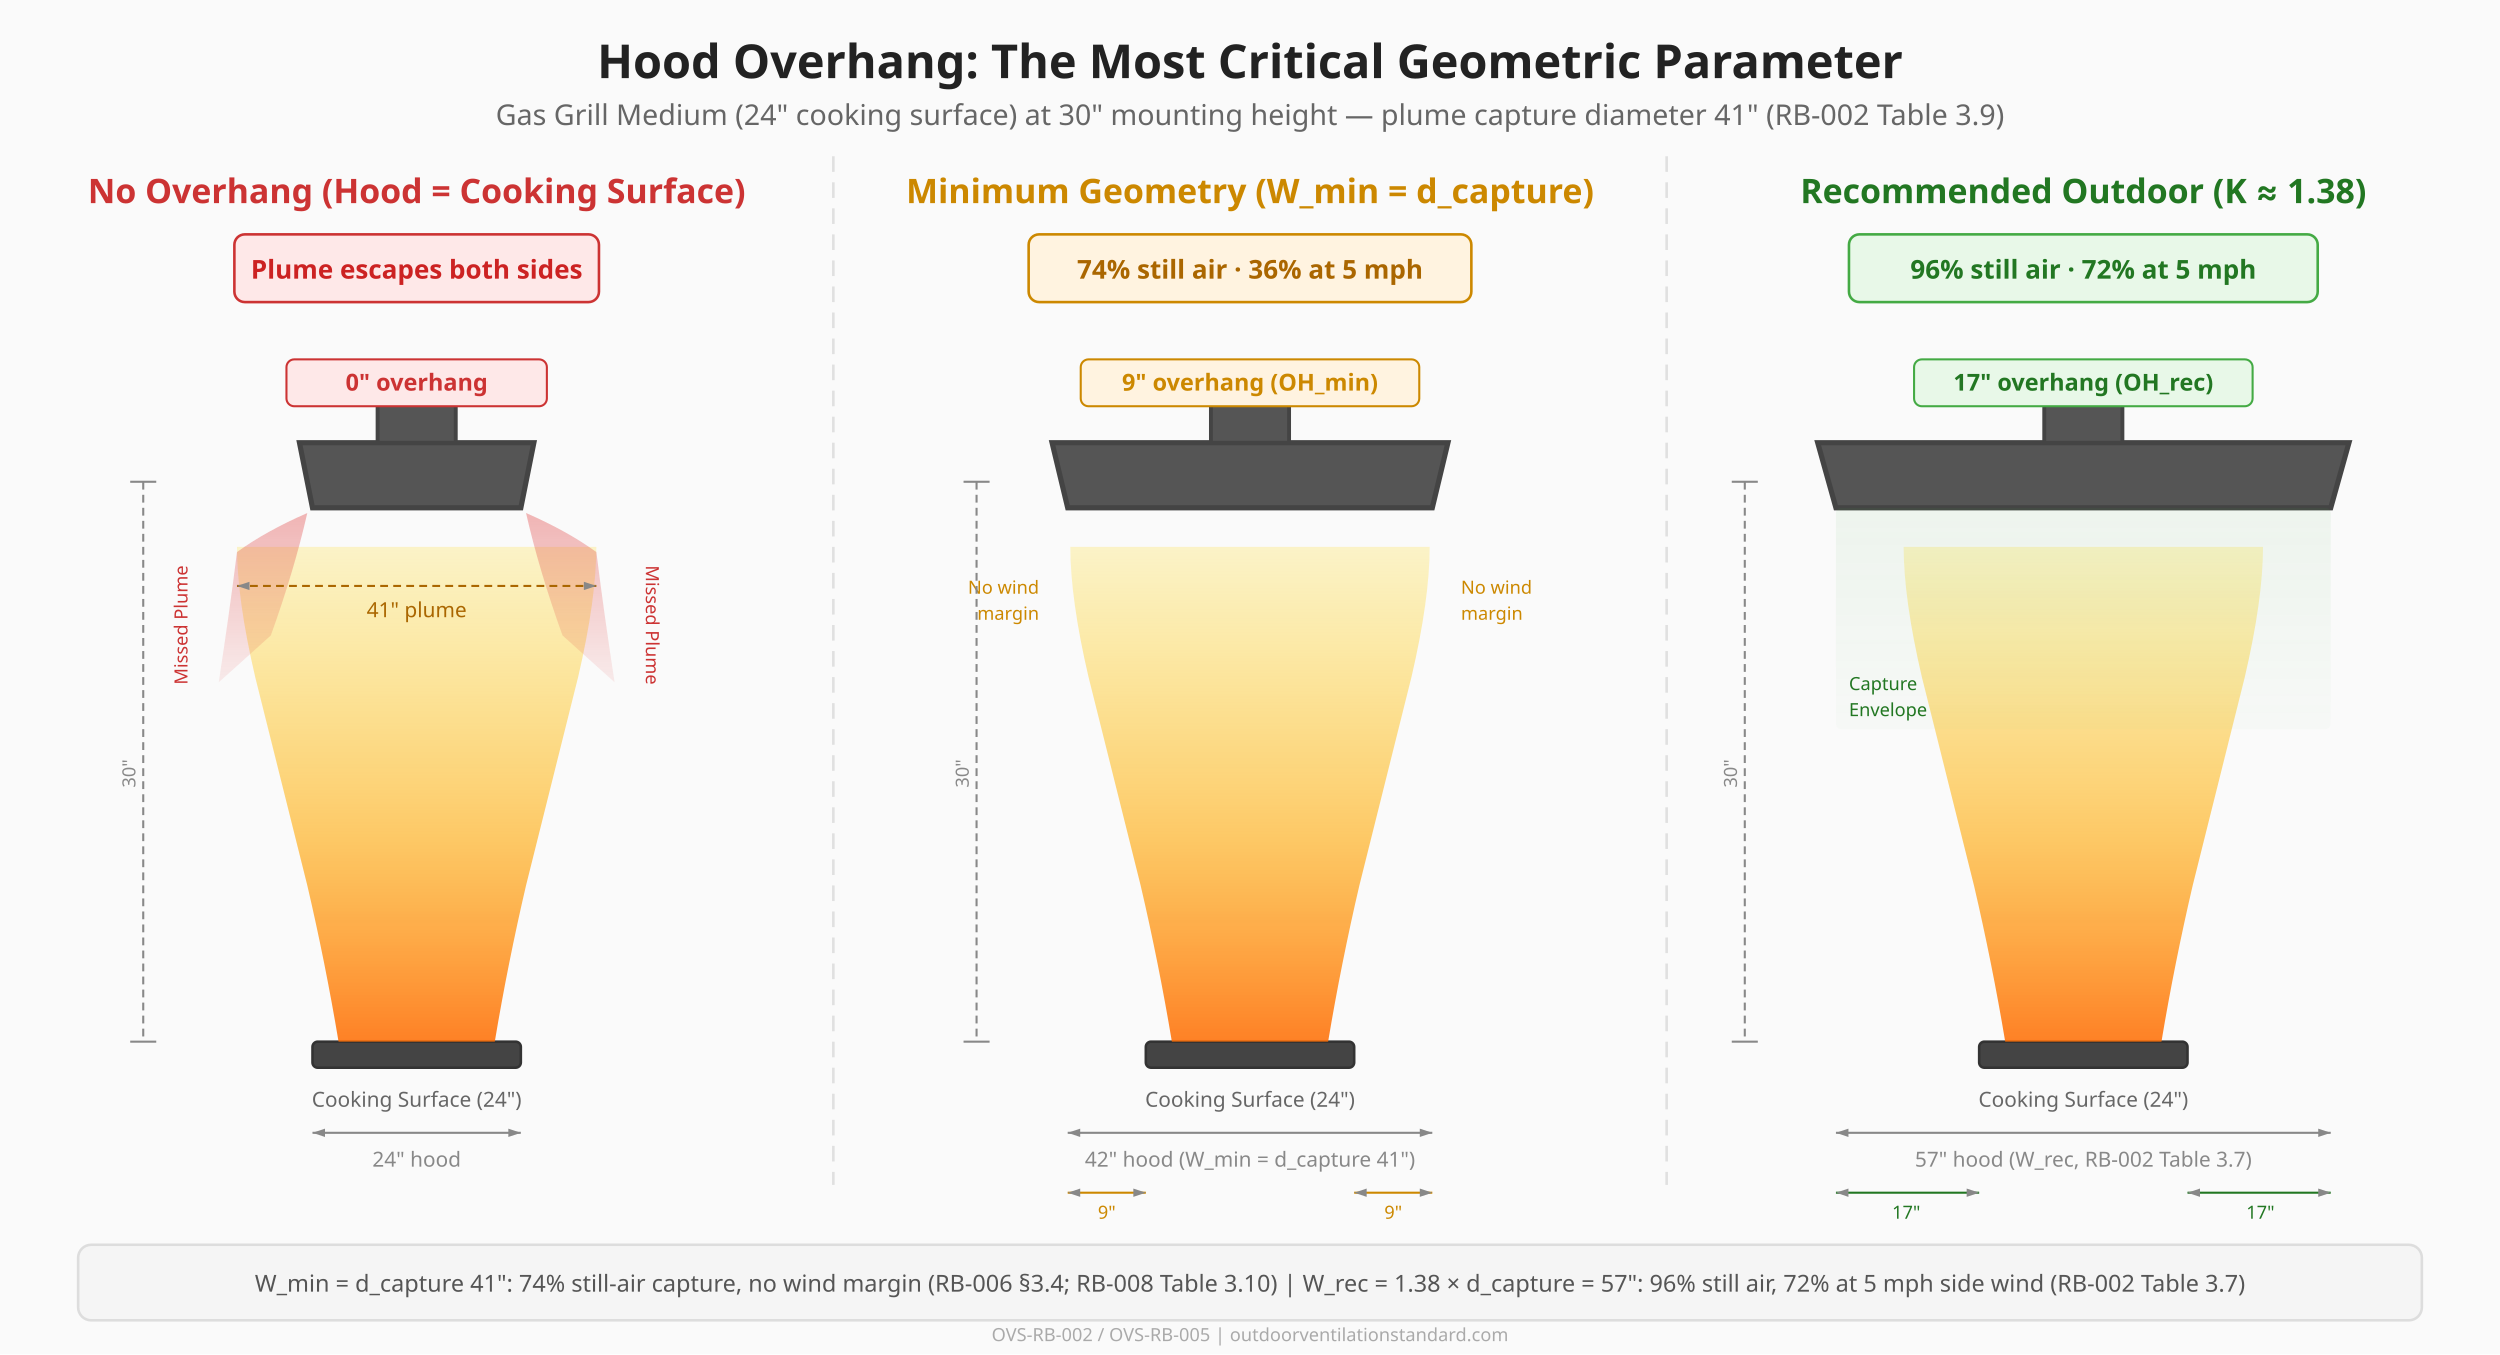
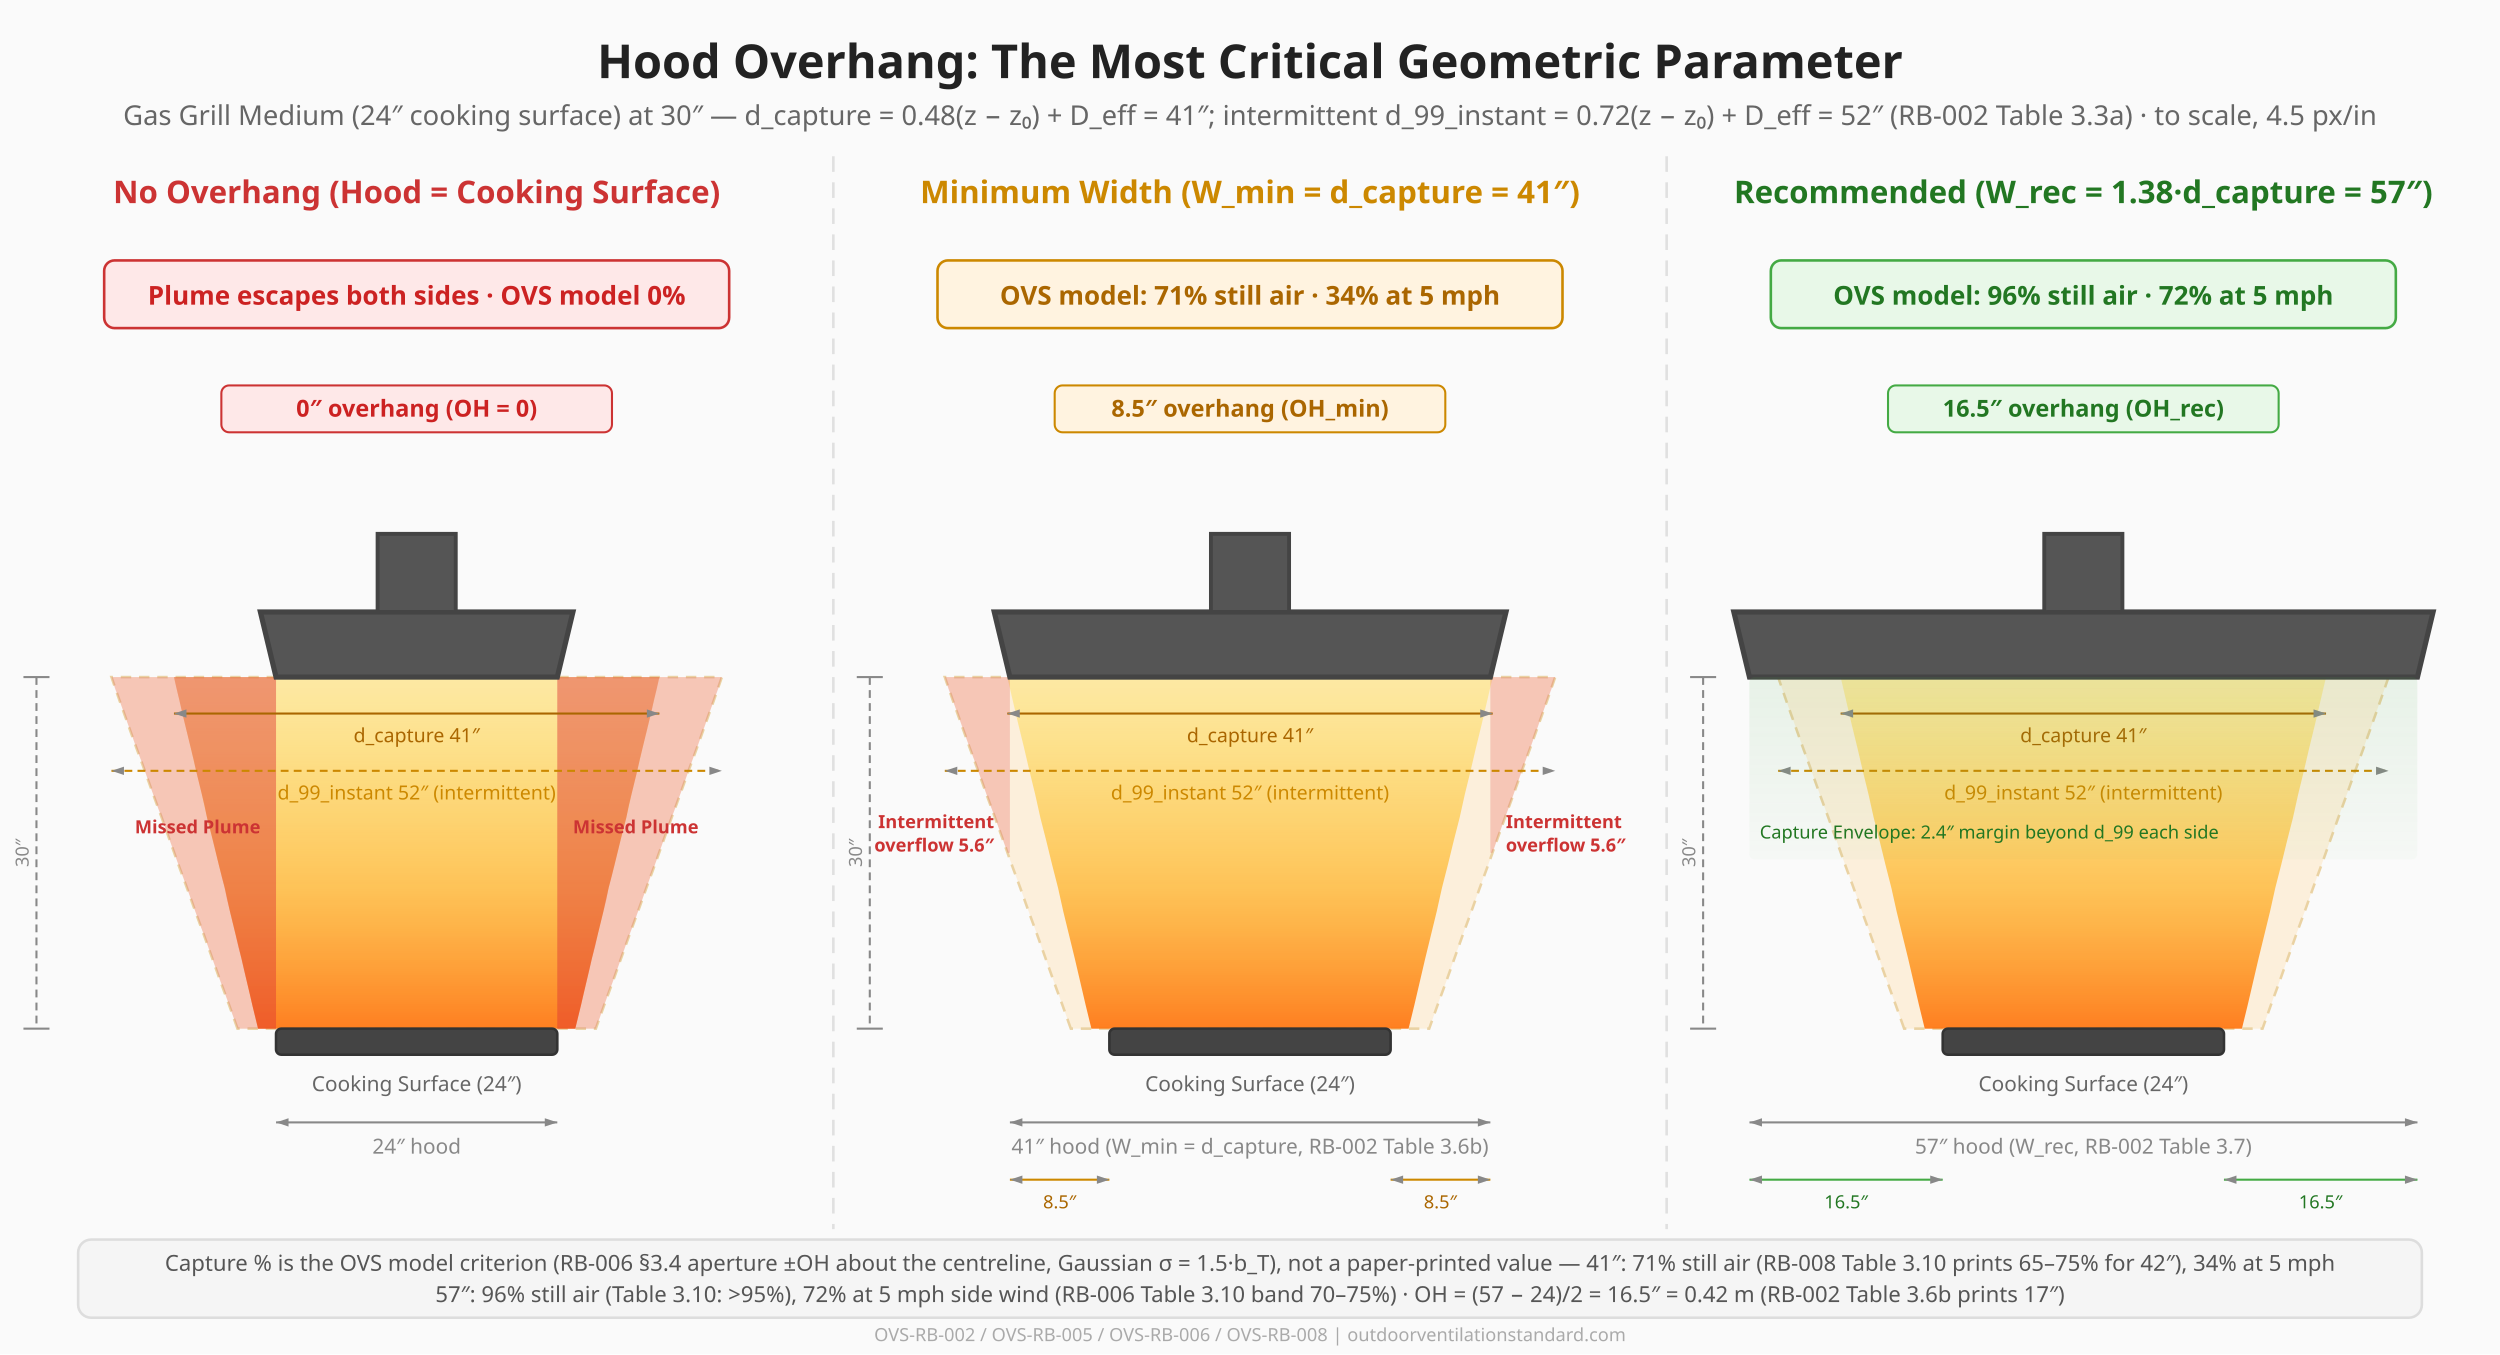
- <svg xmlns="http://www.w3.org/2000/svg" role="img" aria-label="Three side-by-side hood diagrams over a 24 inch cooking surface with a 41 inch plume at the 30 inch hood plane. A 24 inch hood with no overhang lets the plume escape both sides. A 42 inch hood (W_min equal to the capture diameter, 9 inch overhang) captures 74 percent in still air and 36 percent at 5 mph. The recommended 57 inch hood (1.38 times the capture diameter, 17 inch overhang) captures 96 percent in still air and 72 percent at 5 mph." viewBox="0 0 960 520" font-family="'Segoe UI', system-ui, -apple-system, sans-serif">
+ <svg xmlns="http://www.w3.org/2000/svg" role="img" aria-labelledby="hgc-title" aria-describedby="hgc-desc" viewBox="0 0 960 520" font-family="'Segoe UI', system-ui, -apple-system, sans-serif">
  <defs>
-     <linearGradient id="plumeGrad" x1="0" y1="1" x2="0" y2="0">
+     <linearGradient id="hgc-plume" x1="0" y1="1" x2="0" y2="0">
      <stop offset="0%" stop-color="#FF6B00" stop-opacity="0.85" />
      <stop offset="40%" stop-color="#FFA500" stop-opacity="0.6" />
-       <stop offset="100%" stop-color="#FFD700" stop-opacity="0.2" />
+       <stop offset="100%" stop-color="#FFD700" stop-opacity="0.25" />
    </linearGradient>
-     <linearGradient id="missedRed" x1="0" y1="0" x2="0" y2="1">
-       <stop offset="0%" stop-color="#DD3333" stop-opacity="0.35" />
-       <stop offset="100%" stop-color="#DD3333" stop-opacity="0.08" />
-     </linearGradient>
-     <linearGradient id="captureGreen" x1="0" y1="0" x2="0" y2="1">
+     <linearGradient id="hgc-green" x1="0" y1="0" x2="0" y2="1">
      <stop offset="0%" stop-color="#44AA44" stop-opacity="0.2" />
      <stop offset="100%" stop-color="#44AA44" stop-opacity="0.05" />
    </linearGradient>
-     <marker id="dimArrow" markerWidth="6" markerHeight="4" refX="6" refY="2" orient="auto">
+     <marker id="hgc-dim" markerWidth="6" markerHeight="4" refX="6" refY="2" orient="auto">
      <path d="M0,0 L6,2 L0,4 Z" fill="#888" />
    </marker>
-     <marker id="dimArrowRev" markerWidth="6" markerHeight="4" refX="0" refY="2" orient="auto">
+     <marker id="hgc-dimrev" markerWidth="6" markerHeight="4" refX="0" refY="2" orient="auto">
      <path d="M6,0 L0,2 L6,4 Z" fill="#888" />
    </marker>
  </defs>
  <rect width="960" height="520" fill="#FAFAFA" />
  <text x="480" y="30" text-anchor="middle" font-size="18" font-weight="600" fill="#222">Hood Overhang: The Most Critical Geometric Parameter</text>
-   <text x="480" y="48" text-anchor="middle" font-size="11" fill="#666">Gas Grill Medium (24" cooking surface) at 30" mounting height — plume capture diameter 41" (RB-002 Table 3.9)</text>
-   <line x1="320" y1="60" x2="320" y2="455" stroke="#E0E0E0" stroke-width="1" stroke-dasharray="6,4" />
-   <line x1="640" y1="60" x2="640" y2="455" stroke="#E0E0E0" stroke-width="1" stroke-dasharray="6,4" />
-   <text x="160" y="78" text-anchor="middle" font-size="13" font-weight="600" fill="#CC3333">No Overhang (Hood = Cooking Surface)</text>
-   <rect x="120" y="400" width="80" height="10" rx="2" fill="#444" stroke="#333" stroke-width="1" />
-   <text x="160" y="425" text-anchor="middle" font-size="8" fill="#666">Cooking Surface (24")</text>
-   <path d="M130,400 Q125,370 118,340 Q108,300 98,260 Q91,230 91,210 L229,210 Q229,230 222,260 Q212,300 202,340 Q195,370 190,400 Z" fill="url(#plumeGrad)" />
-   <path d="M115,170 L120,195 L200,195 L205,170 Z" fill="#555" stroke="#444" stroke-width="2" />
-   <rect x="145" y="140" width="30" height="30" fill="#555" stroke="#444" stroke-width="1.5" />
-   <path d="M118,197 Q102,204 91,212 Q88,236 84,262 L104,244 Q113,219 118,197 Z" fill="url(#missedRed)" />
-   <path d="M202,197 Q218,204 229,212 Q232,236 236,262 L216,244 Q207,219 202,197 Z" fill="url(#missedRed)" />
-   <text x="72" y="240" text-anchor="middle" font-size="7" fill="#CC3333" transform="rotate(-90,72,240)">Missed Plume</text>
-   <text x="248" y="240" text-anchor="middle" font-size="7" fill="#CC3333" transform="rotate(90,248,240)">Missed Plume</text>
-   <line x1="91" y1="225" x2="229" y2="225" stroke="#AA6600" stroke-width="0.8" stroke-dasharray="3,2" marker-start="url(#dimArrowRev)" marker-end="url(#dimArrow)" />
-   <text x="160" y="237" text-anchor="middle" font-size="8" fill="#AA6600">41" plume</text>
-   <line x1="55" y1="185" x2="55" y2="400" stroke="#888" stroke-width="0.8" stroke-dasharray="3,2" />
-   <line x1="50" y1="185" x2="60" y2="185" stroke="#888" stroke-width="0.8" />
-   <line x1="50" y1="400" x2="60" y2="400" stroke="#888" stroke-width="0.8" />
-   <text x="52" y="297" text-anchor="middle" font-size="7" fill="#888" transform="rotate(-90,52,297)">30"</text>
-   <line x1="120" y1="435" x2="200" y2="435" stroke="#888" stroke-width="0.8" marker-start="url(#dimArrowRev)" marker-end="url(#dimArrow)" />
-   <text x="160" y="448" text-anchor="middle" font-size="8" fill="#888">24" hood</text>
-   <rect x="110" y="138" width="100" height="18" rx="3" fill="#FEE8E8" stroke="#CC3333" stroke-width="0.8" />
-   <text x="160" y="150" text-anchor="middle" font-size="9" fill="#CC3333" font-weight="600">0" overhang</text>
-   <rect x="90" y="90" width="140" height="26" rx="4" fill="#FEE8E8" stroke="#CC3333" stroke-width="1" />
-   <text x="160" y="107" text-anchor="middle" font-size="10" fill="#CC2222" font-weight="700">Plume escapes both sides</text>
-   <text x="480" y="78" text-anchor="middle" font-size="13" font-weight="600" fill="#CC8800">Minimum Geometry (W_min = d_capture)</text>
-   <rect x="440" y="400" width="80" height="10" rx="2" fill="#444" stroke="#333" stroke-width="1" />
-   <text x="480" y="425" text-anchor="middle" font-size="8" fill="#666">Cooking Surface (24")</text>
-   <path d="M450,400 Q445,370 438,340 Q428,300 418,260 Q411,230 411,210 L549,210 Q549,230 542,260 Q532,300 522,340 Q515,370 510,400 Z" fill="url(#plumeGrad)" />
-   <path d="M404,170 L410,195 L550,195 L556,170 Z" fill="#555" stroke="#444" stroke-width="2" />
-   <rect x="465" y="140" width="30" height="30" fill="#555" stroke="#444" stroke-width="1.5" />
-   <text x="399" y="228" text-anchor="end" font-size="7" fill="#CC8800">No wind</text>
-   <text x="399" y="238" text-anchor="end" font-size="7" fill="#CC8800">margin</text>
-   <text x="561" y="228" text-anchor="start" font-size="7" fill="#CC8800">No wind</text>
-   <text x="561" y="238" text-anchor="start" font-size="7" fill="#CC8800">margin</text>
-   <line x1="375" y1="185" x2="375" y2="400" stroke="#888" stroke-width="0.8" stroke-dasharray="3,2" />
-   <line x1="370" y1="185" x2="380" y2="185" stroke="#888" stroke-width="0.8" />
-   <line x1="370" y1="400" x2="380" y2="400" stroke="#888" stroke-width="0.8" />
-   <text x="372" y="297" text-anchor="middle" font-size="7" fill="#888" transform="rotate(-90,372,297)">30"</text>
-   <line x1="410" y1="435" x2="550" y2="435" stroke="#888" stroke-width="0.8" marker-start="url(#dimArrowRev)" marker-end="url(#dimArrow)" />
-   <text x="480" y="448" text-anchor="middle" font-size="8" fill="#888">42" hood (W_min = d_capture 41")</text>
-   <line x1="410" y1="458" x2="440" y2="458" stroke="#CC8800" stroke-width="0.8" marker-start="url(#dimArrowRev)" marker-end="url(#dimArrow)" />
-   <text x="425" y="468" text-anchor="middle" font-size="7" fill="#CC8800">9"</text>
-   <line x1="520" y1="458" x2="550" y2="458" stroke="#CC8800" stroke-width="0.8" marker-start="url(#dimArrowRev)" marker-end="url(#dimArrow)" />
-   <text x="535" y="468" text-anchor="middle" font-size="7" fill="#CC8800">9"</text>
-   <rect x="415" y="138" width="130" height="18" rx="3" fill="#FFF3E0" stroke="#CC8800" stroke-width="0.8" />
-   <text x="480" y="150" text-anchor="middle" font-size="9" fill="#CC8800" font-weight="600">9" overhang (OH_min)</text>
-   <rect x="395" y="90" width="170" height="26" rx="4" fill="#FFF3E0" stroke="#CC8800" stroke-width="1" />
-   <text x="480" y="107" text-anchor="middle" font-size="10" fill="#AA6600" font-weight="700">74% still air · 36% at 5 mph</text>
-   <text x="800" y="78" text-anchor="middle" font-size="13" font-weight="600" fill="#227722">Recommended Outdoor (K ≈ 1.38)</text>
-   <rect x="760" y="400" width="80" height="10" rx="2" fill="#444" stroke="#333" stroke-width="1" />
-   <text x="800" y="425" text-anchor="middle" font-size="8" fill="#666">Cooking Surface (24")</text>
-   <path d="M770,400 Q765,370 758,340 Q748,300 738,260 Q731,230 731,210 L869,210 Q869,230 862,260 Q852,300 842,340 Q835,370 830,400 Z" fill="url(#plumeGrad)" />
-   <path d="M698,170 L705,195 L895,195 L902,170 Z" fill="#555" stroke="#444" stroke-width="2" />
-   <rect x="785" y="140" width="30" height="30" fill="#555" stroke="#444" stroke-width="1.5" />
-   <rect x="705" y="195" width="190" height="85" rx="2" fill="url(#captureGreen)" opacity="0.35" />
-   <text x="710" y="265" font-size="7" fill="#227722" font-weight="500">Capture</text>
-   <text x="710" y="275" font-size="7" fill="#227722" font-weight="500">Envelope</text>
-   <line x1="670" y1="185" x2="670" y2="400" stroke="#888" stroke-width="0.8" stroke-dasharray="3,2" />
-   <line x1="665" y1="185" x2="675" y2="185" stroke="#888" stroke-width="0.8" />
-   <line x1="665" y1="400" x2="675" y2="400" stroke="#888" stroke-width="0.8" />
-   <text x="667" y="297" text-anchor="middle" font-size="7" fill="#888" transform="rotate(-90,667,297)">30"</text>
-   <line x1="705" y1="435" x2="895" y2="435" stroke="#888" stroke-width="0.8" marker-start="url(#dimArrowRev)" marker-end="url(#dimArrow)" />
-   <text x="800" y="448" text-anchor="middle" font-size="8" fill="#888">57" hood (W_rec, RB-002 Table 3.7)</text>
-   <line x1="705" y1="458" x2="760" y2="458" stroke="#227722" stroke-width="0.8" marker-start="url(#dimArrowRev)" marker-end="url(#dimArrow)" />
-   <text x="732" y="468" text-anchor="middle" font-size="7" fill="#227722">17"</text>
-   <line x1="840" y1="458" x2="895" y2="458" stroke="#227722" stroke-width="0.8" marker-start="url(#dimArrowRev)" marker-end="url(#dimArrow)" />
-   <text x="868" y="468" text-anchor="middle" font-size="7" fill="#227722">17"</text>
-   <rect x="735" y="138" width="130" height="18" rx="3" fill="#E8F8E8" stroke="#44AA44" stroke-width="0.8" />
-   <text x="800" y="150" text-anchor="middle" font-size="9" fill="#227722" font-weight="600">17" overhang (OH_rec)</text>
-   <rect x="710" y="90" width="180" height="26" rx="4" fill="#E8F8E8" stroke="#44AA44" stroke-width="1" />
-   <text x="800" y="107" text-anchor="middle" font-size="10" fill="#227722" font-weight="700">96% still air · 72% at 5 mph</text>
-   <rect x="30" y="478" width="900" height="29" rx="5" fill="#F5F5F5" stroke="#DDD" stroke-width="1" />
-   <text x="480" y="496" text-anchor="middle" font-size="9" fill="#555">
-     W_min = d_capture 41": 74% still-air capture, no wind margin (RB-006 §3.4; RB-008 Table 3.10) | W_rec = 1.38 × d_capture = 57": 96% still air, 72% at 5 mph side wind (RB-002 Table 3.7)
-   </text>
-   <text x="480" y="515" text-anchor="middle" font-size="7" fill="#AAA">OVS-RB-002 / OVS-RB-005 | outdoorventilationstandard.com</text>
+   <text x="480" y="48" text-anchor="middle" font-size="10.5" fill="#666">Gas Grill Medium (24″ cooking surface) at 30″ — d_capture = 0.48(z − z₀) + D_eff = 41″; intermittent d_99_instant = 0.72(z − z₀) + D_eff = 52″ (RB-002 Table 3.3a) · to scale, 4.5 px/in</text>
+   <line x1="320" y1="60" x2="320" y2="472" stroke="#E0E0E0" stroke-width="1" stroke-dasharray="6,4" />
+   <line x1="640" y1="60" x2="640" y2="472" stroke="#E0E0E0" stroke-width="1" stroke-dasharray="6,4" />
+   <text x="160" y="78" text-anchor="middle" font-size="12" font-weight="600" fill="#CC3333">No Overhang (Hood = Cooking Surface)</text>
+   <rect x="40" y="100" width="240" height="26" rx="4" fill="#FEE8E8" stroke="#CC3333" stroke-width="1" />
+   <text x="160" y="117" text-anchor="middle" font-size="10" fill="#CC2222" font-weight="700">Plume escapes both sides · OVS model 0%</text>
+   <rect x="85" y="148" width="150" height="18" rx="3" fill="#FEE8E8" stroke="#CC3333" stroke-width="0.8" />
+   <text x="160" y="160" text-anchor="middle" font-size="9" fill="#CC2222" font-weight="600">0″ overhang (OH = 0)</text>
+   <polygon points="91.2,395.0 88.0,386.0 84.7,377.0 81.5,368.0 78.3,359.0 75.0,350.0 71.8,341.0 68.5,332.0 65.3,323.0 62.1,314.0 58.8,305.0 55.6,296.0 52.3,287.0 49.1,278.0 45.9,269.0 42.8,260.0 277.2,260.0 274.1,269.0 270.9,278.0 267.7,287.0 264.4,296.0 261.2,305.0 257.9,314.0 254.7,323.0 251.5,332.0 248.2,341.0 245.0,350.0 241.7,359.0 238.5,368.0 235.3,377.0 232.0,386.0 228.8,395.0" fill="#FFD9A0" opacity="0.35" stroke="#CC8800" stroke-width="1" stroke-dasharray="4,3" />
+   <polygon points="99.1,395.0 96.9,386.0 94.8,377.0 92.7,368.0 90.5,359.0 88.3,350.0 86.3,341.0 84.0,332.0 81.8,323.0 79.5,314.0 77.5,305.0 75.3,296.0 73.2,287.0 71.0,278.0 68.9,269.0 66.8,260.0 253.2,260.0 251.1,269.0 249.0,278.0 246.8,287.0 244.7,296.0 242.5,305.0 240.5,314.0 238.2,323.0 236.0,332.0 233.7,341.0 231.7,350.0 229.5,359.0 227.3,368.0 225.2,377.0 223.1,386.0 220.9,395.0" fill="url(#hgc-plume)" />
+   <polygon points="214.0,395.0 228.8,395.0 230.4,390.5 232.0,386.0 233.6,381.5 235.3,377.0 236.9,372.5 238.5,368.0 240.1,363.5 241.7,359.0 243.4,354.5 245.0,350.0 246.6,345.5 248.2,341.0 249.8,336.5 251.5,332.0 253.1,327.5 254.7,323.0 256.3,318.5 257.9,314.0 259.6,309.5 261.2,305.0 262.8,300.5 264.4,296.0 266.0,291.5 267.7,287.0 269.3,282.5 270.9,278.0 272.5,273.5 274.1,269.0 275.8,264.5 277.2,260.0 214.0,260.0" fill="#DD3333" opacity="0.22" />
+   <polygon points="106.0,395.0 91.2,395.0 89.6,390.5 88.0,386.0 86.4,381.5 84.7,377.0 83.1,372.5 81.5,368.0 79.9,363.5 78.3,359.0 76.6,354.5 75.0,350.0 73.4,345.5 71.8,341.0 70.2,336.5 68.5,332.0 66.9,327.5 65.3,323.0 63.7,318.5 62.1,314.0 60.4,309.5 58.8,305.0 57.2,300.5 55.6,296.0 54.0,291.5 52.3,287.0 50.7,282.5 49.1,278.0 47.5,273.5 45.9,269.0 44.2,264.5 42.8,260.0 106.0,260.0" fill="#DD3333" opacity="0.22" />
+   <polygon points="214.0,395.0 220.9,395.0 222.0,390.5 223.1,386.0 224.1,381.5 225.2,377.0 226.3,372.5 227.3,368.0 228.5,363.5 229.5,359.0 230.6,354.5 231.7,350.0 232.8,345.5 233.7,341.0 234.9,336.5 236.0,332.0 237.1,327.5 238.2,323.0 239.3,318.5 240.5,314.0 241.4,309.5 242.5,305.0 243.6,300.5 244.7,296.0 245.7,291.5 246.8,287.0 247.9,282.5 249.0,278.0 250.1,273.5 251.1,269.0 252.2,264.5 253.2,260.0 214.0,260.0" fill="#DD3333" opacity="0.3" />
+   <polygon points="106.0,395.0 99.1,395.0 98.0,390.5 96.9,386.0 95.9,381.5 94.8,377.0 93.7,372.5 92.7,368.0 91.5,363.5 90.5,359.0 89.4,354.5 88.3,350.0 87.2,345.5 86.3,341.0 85.1,336.5 84.0,332.0 82.9,327.5 81.8,323.0 80.7,318.5 79.5,314.0 78.6,309.5 77.5,305.0 76.4,300.5 75.3,296.0 74.3,291.5 73.2,287.0 72.1,282.5 71.0,278.0 69.9,273.5 68.9,269.0 67.8,264.5 66.8,260.0 106.0,260.0" fill="#DD3333" opacity="0.3" />
+   <path d="M100.0,235 L106.0,260 L214.0,260 L220.0,235 Z" fill="#555" stroke="#444" stroke-width="2" />
+   <rect x="145" y="205" width="30" height="30" fill="#555" stroke="#444" stroke-width="1.5" />
+   <rect x="106" y="395" width="108" height="10" rx="2" fill="#444" stroke="#333" stroke-width="1" />
+   <text x="160" y="419" text-anchor="middle" font-size="8" fill="#666">Cooking Surface (24″)</text>
+   <line x1="14" y1="260" x2="14" y2="395" stroke="#888" stroke-width="0.8" stroke-dasharray="3,2" />
+   <line x1="9" y1="260" x2="19" y2="260" stroke="#888" stroke-width="0.8" />
+   <line x1="9" y1="395" x2="19" y2="395" stroke="#888" stroke-width="0.8" />
+   <text x="11" y="327.5" text-anchor="middle" font-size="7" fill="#888" transform="rotate(-90,11,327.5)">30″</text>
+   <line x1="66.8" y1="274" x2="253.2" y2="274" stroke="#AA6600" stroke-width="0.8" marker-start="url(#hgc-dimrev)" marker-end="url(#hgc-dim)" />
+   <text x="160" y="285" text-anchor="middle" font-size="7.5" fill="#AA6600">d_capture 41″</text>
+   <line x1="42.8" y1="296" x2="277.2" y2="296" stroke="#CC8800" stroke-width="0.8" stroke-dasharray="3,2" marker-start="url(#hgc-dimrev)" marker-end="url(#hgc-dim)" />
+   <text x="160" y="307" text-anchor="middle" font-size="7.5" fill="#CC8800">d_99_instant 52″ (intermittent)</text>
+   <text x="100" y="320" text-anchor="end" font-size="7" fill="#CC3333" font-weight="600">Missed Plume</text>
+   <text x="220" y="320" text-anchor="start" font-size="7" fill="#CC3333" font-weight="600">Missed Plume</text>
+   <line x1="106.0" y1="431" x2="214.0" y2="431" stroke="#888" stroke-width="0.8" marker-start="url(#hgc-dimrev)" marker-end="url(#hgc-dim)" />
+   <text x="160" y="443" text-anchor="middle" font-size="8" fill="#888">24″ hood</text>
+   <text x="480" y="78" text-anchor="middle" font-size="12" font-weight="600" fill="#CC8800">Minimum Width (W_min = d_capture = 41″)</text>
+   <rect x="360" y="100" width="240" height="26" rx="4" fill="#FFF3E0" stroke="#CC8800" stroke-width="1" />
+   <text x="480" y="117" text-anchor="middle" font-size="10" fill="#AA6600" font-weight="700">OVS model: 71% still air · 34% at 5 mph</text>
+   <rect x="405" y="148" width="150" height="18" rx="3" fill="#FFF3E0" stroke="#CC8800" stroke-width="0.8" />
+   <text x="480" y="160" text-anchor="middle" font-size="9" fill="#AA6600" font-weight="600">8.5″ overhang (OH_min)</text>
+   <polygon points="411.2,395.0 408.0,386.0 404.7,377.0 401.5,368.0 398.3,359.0 395.0,350.0 391.8,341.0 388.5,332.0 385.3,323.0 382.1,314.0 378.8,305.0 375.6,296.0 372.3,287.0 369.1,278.0 365.9,269.0 362.8,260.0 597.2,260.0 594.1,269.0 590.9,278.0 587.7,287.0 584.4,296.0 581.2,305.0 577.9,314.0 574.7,323.0 571.5,332.0 568.2,341.0 565.0,350.0 561.7,359.0 558.5,368.0 555.3,377.0 552.0,386.0 548.8,395.0" fill="#FFD9A0" opacity="0.35" stroke="#CC8800" stroke-width="1" stroke-dasharray="4,3" />
+   <polygon points="419.1,395.0 416.9,386.0 414.8,377.0 412.7,368.0 410.5,359.0 408.3,350.0 406.3,341.0 404.0,332.0 401.8,323.0 399.5,314.0 397.5,305.0 395.3,296.0 393.2,287.0 391.0,278.0 388.9,269.0 386.8,260.0 573.2,260.0 571.1,269.0 569.0,278.0 566.8,287.0 564.7,296.0 562.5,305.0 560.5,314.0 558.2,323.0 556.0,332.0 553.7,341.0 551.7,350.0 549.5,359.0 547.3,368.0 545.2,377.0 543.1,386.0 540.9,395.0" fill="url(#hgc-plume)" />
+   <polygon points="572.3,327.5 573.1,327.5 574.7,323.0 576.3,318.5 577.9,314.0 579.6,309.5 581.2,305.0 582.8,300.5 584.4,296.0 586.0,291.5 587.7,287.0 589.3,282.5 590.9,278.0 592.5,273.5 594.1,269.0 595.8,264.5 597.2,260.0 572.3,260.0" fill="#DD3333" opacity="0.22" />
+   <polygon points="387.8,327.5 386.9,327.5 385.3,323.0 383.7,318.5 382.1,314.0 380.4,309.5 378.8,305.0 377.2,300.5 375.6,296.0 374.0,291.5 372.3,287.0 370.7,282.5 369.1,278.0 367.5,273.5 365.9,269.0 364.2,264.5 362.8,260.0 387.8,260.0" fill="#DD3333" opacity="0.22" />
+   <polygon points="572.3,260.0 573.2,260.0 572.3,260.0" fill="#DD3333" opacity="0.3" />
+   <polygon points="387.8,260.0 386.8,260.0 387.8,260.0" fill="#DD3333" opacity="0.3" />
+   <path d="M381.8,235 L387.8,260 L572.3,260 L578.3,235 Z" fill="#555" stroke="#444" stroke-width="2" />
+   <rect x="465" y="205" width="30" height="30" fill="#555" stroke="#444" stroke-width="1.5" />
+   <rect x="426" y="395" width="108" height="10" rx="2" fill="#444" stroke="#333" stroke-width="1" />
+   <text x="480" y="419" text-anchor="middle" font-size="8" fill="#666">Cooking Surface (24″)</text>
+   <line x1="334" y1="260" x2="334" y2="395" stroke="#888" stroke-width="0.8" stroke-dasharray="3,2" />
+   <line x1="329" y1="260" x2="339" y2="260" stroke="#888" stroke-width="0.8" />
+   <line x1="329" y1="395" x2="339" y2="395" stroke="#888" stroke-width="0.8" />
+   <text x="331" y="327.5" text-anchor="middle" font-size="7" fill="#888" transform="rotate(-90,331,327.5)">30″</text>
+   <line x1="386.8" y1="274" x2="573.2" y2="274" stroke="#AA6600" stroke-width="0.8" marker-start="url(#hgc-dimrev)" marker-end="url(#hgc-dim)" />
+   <text x="480" y="285" text-anchor="middle" font-size="7.5" fill="#AA6600">d_capture 41″</text>
+   <line x1="362.8" y1="296" x2="597.2" y2="296" stroke="#CC8800" stroke-width="0.8" stroke-dasharray="3,2" marker-start="url(#hgc-dimrev)" marker-end="url(#hgc-dim)" />
+   <text x="480" y="307" text-anchor="middle" font-size="7.5" fill="#CC8800">d_99_instant 52″ (intermittent)</text>
+   <text x="381.75" y="318" text-anchor="end" font-size="7" fill="#CC3333" font-weight="600">Intermittent</text>
+   <text x="381.75" y="327" text-anchor="end" font-size="7" fill="#CC3333" font-weight="600">overflow 5.6″</text>
+   <text x="578.25" y="318" text-anchor="start" font-size="7" fill="#CC3333" font-weight="600">Intermittent</text>
+   <text x="578.25" y="327" text-anchor="start" font-size="7" fill="#CC3333" font-weight="600">overflow 5.6″</text>
+   <line x1="387.8" y1="431" x2="572.3" y2="431" stroke="#888" stroke-width="0.8" marker-start="url(#hgc-dimrev)" marker-end="url(#hgc-dim)" />
+   <text x="480" y="443" text-anchor="middle" font-size="8" fill="#888">41″ hood (W_min = d_capture, RB-002 Table 3.6b)</text>
+   <line x1="387.8" y1="453" x2="426.0" y2="453" stroke="#CC8800" stroke-width="0.8" marker-start="url(#hgc-dimrev)" marker-end="url(#hgc-dim)" />
+   <text x="406.9" y="464" text-anchor="middle" font-size="7" fill="#AA6600">8.5″</text>
+   <line x1="534.0" y1="453" x2="572.3" y2="453" stroke="#CC8800" stroke-width="0.8" marker-start="url(#hgc-dimrev)" marker-end="url(#hgc-dim)" />
+   <text x="553.1" y="464" text-anchor="middle" font-size="7" fill="#AA6600">8.5″</text>
+   <text x="800" y="78" text-anchor="middle" font-size="12" font-weight="600" fill="#227722">Recommended (W_rec = 1.38·d_capture = 57″)</text>
+   <rect x="680" y="100" width="240" height="26" rx="4" fill="#E8F8E8" stroke="#44AA44" stroke-width="1" />
+   <text x="800" y="117" text-anchor="middle" font-size="10" fill="#227722" font-weight="700">OVS model: 96% still air · 72% at 5 mph</text>
+   <rect x="725" y="148" width="150" height="18" rx="3" fill="#E8F8E8" stroke="#44AA44" stroke-width="0.8" />
+   <text x="800" y="160" text-anchor="middle" font-size="9" fill="#227722" font-weight="600">16.5″ overhang (OH_rec)</text>
+   <polygon points="731.2,395.0 728.0,386.0 724.7,377.0 721.5,368.0 718.3,359.0 715.0,350.0 711.8,341.0 708.5,332.0 705.3,323.0 702.1,314.0 698.8,305.0 695.6,296.0 692.3,287.0 689.1,278.0 685.9,269.0 682.8,260.0 917.2,260.0 914.1,269.0 910.9,278.0 907.7,287.0 904.4,296.0 901.2,305.0 897.9,314.0 894.7,323.0 891.5,332.0 888.2,341.0 885.0,350.0 881.7,359.0 878.5,368.0 875.3,377.0 872.0,386.0 868.8,395.0" fill="#FFD9A0" opacity="0.35" stroke="#CC8800" stroke-width="1" stroke-dasharray="4,3" />
+   <polygon points="739.1,395.0 736.9,386.0 734.8,377.0 732.7,368.0 730.5,359.0 728.3,350.0 726.3,341.0 724.0,332.0 721.8,323.0 719.5,314.0 717.5,305.0 715.3,296.0 713.2,287.0 711.0,278.0 708.9,269.0 706.8,260.0 893.2,260.0 891.1,269.0 889.0,278.0 886.8,287.0 884.7,296.0 882.5,305.0 880.5,314.0 878.2,323.0 876.0,332.0 873.7,341.0 871.7,350.0 869.5,359.0 867.3,368.0 865.2,377.0 863.1,386.0 860.9,395.0" fill="url(#hgc-plume)" />
+   <path d="M665.8,235 L671.8,260 L928.3,260 L934.3,235 Z" fill="#555" stroke="#444" stroke-width="2" />
+   <rect x="785" y="205" width="30" height="30" fill="#555" stroke="#444" stroke-width="1.5" />
+   <rect x="746" y="395" width="108" height="10" rx="2" fill="#444" stroke="#333" stroke-width="1" />
+   <text x="800" y="419" text-anchor="middle" font-size="8" fill="#666">Cooking Surface (24″)</text>
+   <line x1="654" y1="260" x2="654" y2="395" stroke="#888" stroke-width="0.8" stroke-dasharray="3,2" />
+   <line x1="649" y1="260" x2="659" y2="260" stroke="#888" stroke-width="0.8" />
+   <line x1="649" y1="395" x2="659" y2="395" stroke="#888" stroke-width="0.8" />
+   <text x="651" y="327.5" text-anchor="middle" font-size="7" fill="#888" transform="rotate(-90,651,327.5)">30″</text>
+   <line x1="706.8" y1="274" x2="893.2" y2="274" stroke="#AA6600" stroke-width="0.8" marker-start="url(#hgc-dimrev)" marker-end="url(#hgc-dim)" />
+   <text x="800" y="285" text-anchor="middle" font-size="7.5" fill="#AA6600">d_capture 41″</text>
+   <line x1="682.8" y1="296" x2="917.2" y2="296" stroke="#CC8800" stroke-width="0.8" stroke-dasharray="3,2" marker-start="url(#hgc-dimrev)" marker-end="url(#hgc-dim)" />
+   <text x="800" y="307" text-anchor="middle" font-size="7.5" fill="#CC8800">d_99_instant 52″ (intermittent)</text>
+   <rect x="671.75" y="260" width="256.5" height="70" rx="2" fill="url(#hgc-green)" opacity="0.5" />
+   <text x="675.75" y="322" font-size="7" fill="#227722" font-weight="500">Capture Envelope: 2.4″ margin beyond d_99 each side</text>
+   <line x1="671.8" y1="431" x2="928.3" y2="431" stroke="#888" stroke-width="0.8" marker-start="url(#hgc-dimrev)" marker-end="url(#hgc-dim)" />
+   <text x="800" y="443" text-anchor="middle" font-size="8" fill="#888">57″ hood (W_rec, RB-002 Table 3.7)</text>
+   <line x1="671.8" y1="453" x2="746.0" y2="453" stroke="#44AA44" stroke-width="0.8" marker-start="url(#hgc-dimrev)" marker-end="url(#hgc-dim)" />
+   <text x="708.9" y="464" text-anchor="middle" font-size="7" fill="#227722">16.5″</text>
+   <line x1="854.0" y1="453" x2="928.3" y2="453" stroke="#44AA44" stroke-width="0.8" marker-start="url(#hgc-dimrev)" marker-end="url(#hgc-dim)" />
+   <text x="891.1" y="464" text-anchor="middle" font-size="7" fill="#227722">16.5″</text>
+   <rect x="30" y="476" width="900" height="30" rx="5" fill="#F5F5F5" stroke="#DDD" stroke-width="1" />
+   <text x="480" y="488" text-anchor="middle" font-size="8.5" fill="#555">Capture % is the OVS model criterion (RB-006 §3.4 aperture ±OH about the centreline, Gaussian σ = 1.5·b_T), not a paper-printed value — 41″: 71% still air (RB-008 Table 3.10 prints 65–75% for 42″), 34% at 5 mph</text>
+   <text x="480" y="500" text-anchor="middle" font-size="8.5" fill="#555">57″: 96% still air (Table 3.10: &gt;95%), 72% at 5 mph side wind (RB-006 Table 3.10 band 70–75%) · OH = (57 − 24)/2 = 16.5″ = 0.42 m (RB-002 Table 3.6b prints 17″)</text>
+   <text x="480" y="515" text-anchor="middle" font-size="7" fill="#AAA">OVS-RB-002 / OVS-RB-005 / OVS-RB-006 / OVS-RB-008 | outdoorventilationstandard.com</text>
</svg>
